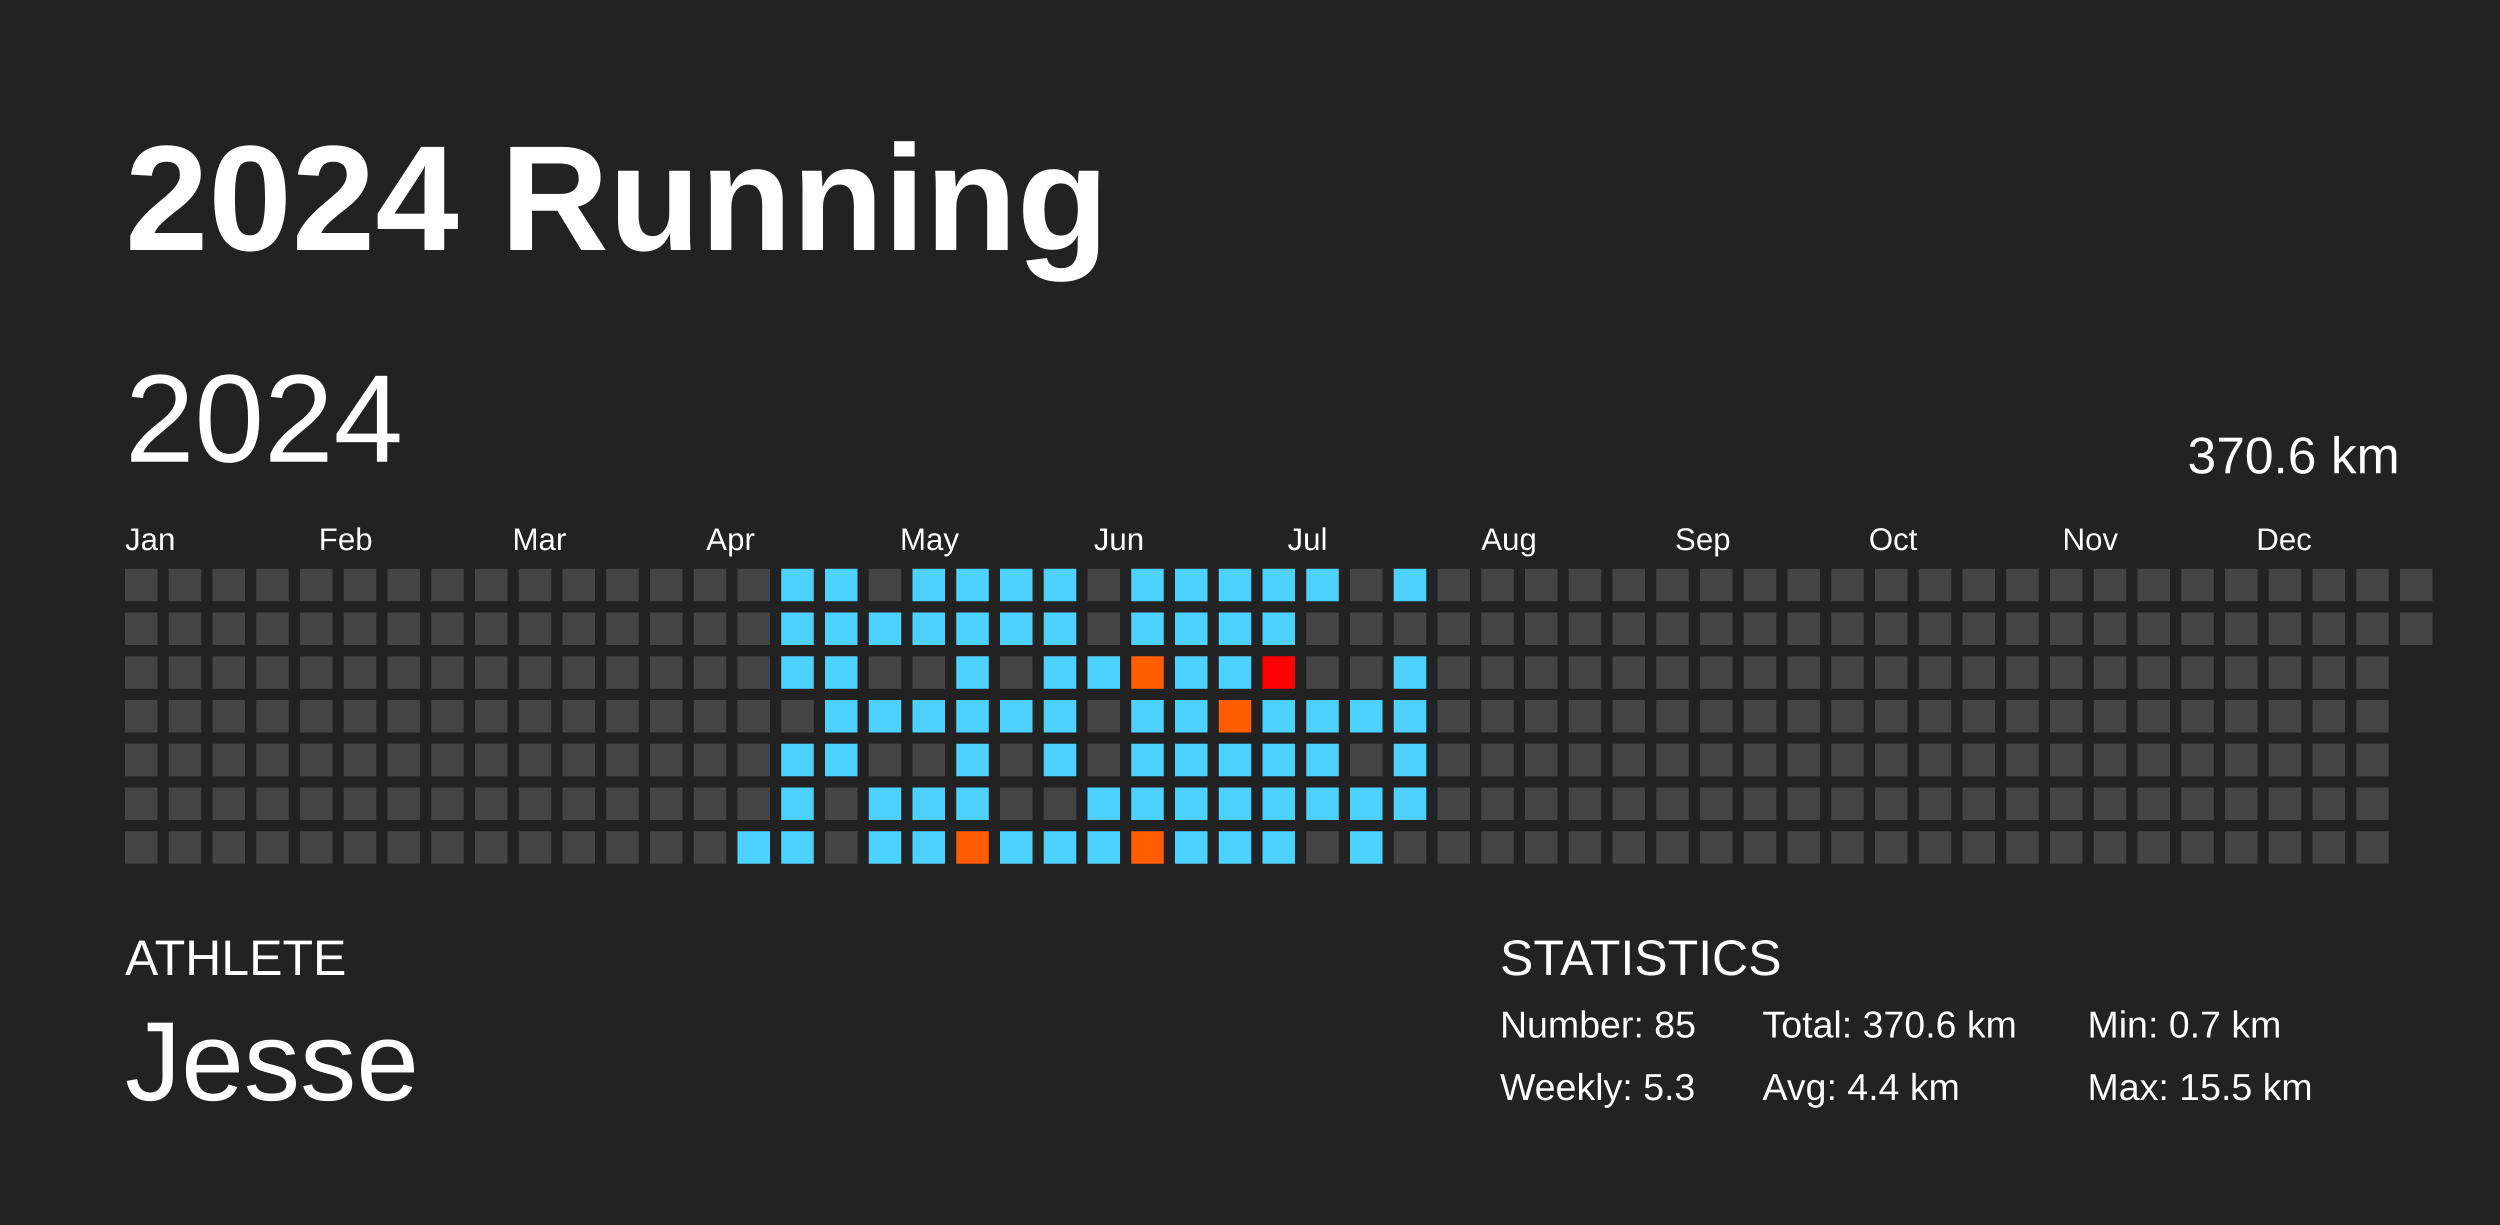
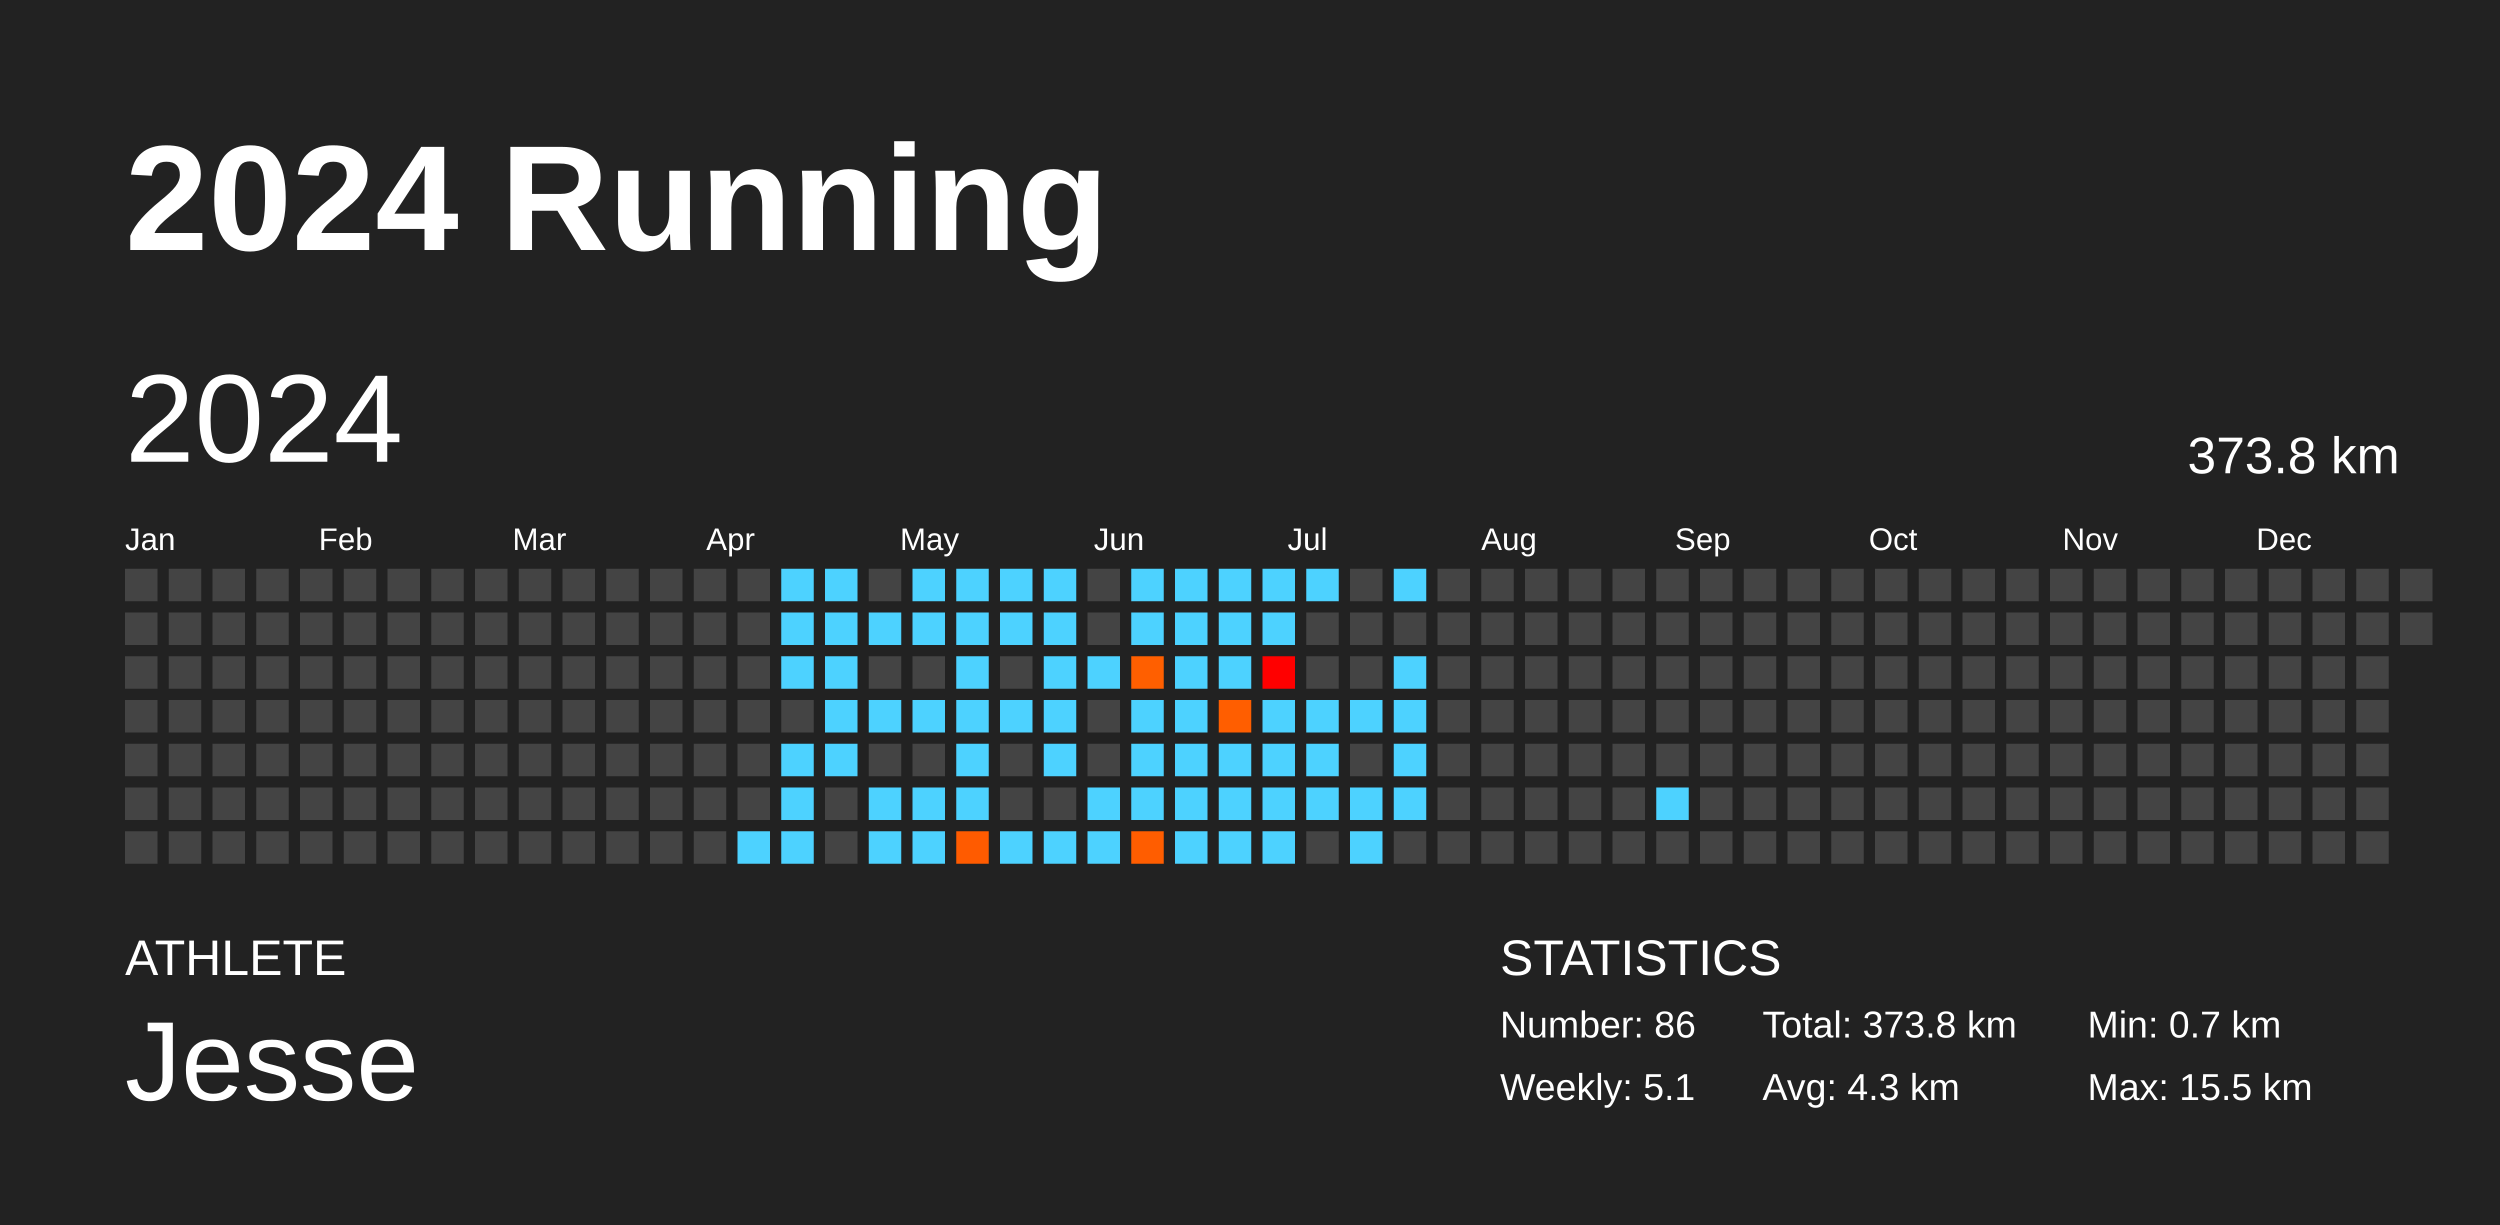
<svg xmlns="http://www.w3.org/2000/svg" baseProfile="full" height="98mm" version="1.1" viewBox="0,0,200,98" width="200mm">
  <defs />
  <rect fill="#222222" height="98" width="200" x="0" y="0" />
  <text fill="#FFFFFF" style="font-size:12px; font-family:Arial; font-weight:bold;" x="10" y="20">2024 Running</text>
  <text fill="#FFFFFF" style="font-size:4px; font-family:Arial" x="10" y="78">ATHLETE</text>
  <text fill="#FFFFFF" style="font-size:9px; font-family:Arial" x="10" y="88">Jesse</text>
  <text fill="#FFFFFF" style="font-size:4px; font-family:Arial" x="120" y="78">STATISTICS</text>
-   <text fill="#FFFFFF" style="font-size:3px; font-family:Arial" x="120" y="83">Number: 85</text>
-   <text fill="#FFFFFF" style="font-size:3px; font-family:Arial" x="120" y="88">Weekly: 5.3</text>
-   <text fill="#FFFFFF" style="font-size:3px; font-family:Arial" x="141" y="83">Total: 370.6 km</text>
-   <text fill="#FFFFFF" style="font-size:3px; font-family:Arial" x="141" y="88">Avg: 4.4 km</text>
+   <text fill="#FFFFFF" style="font-size:3px; font-family:Arial" x="120" y="83">Number: 86</text>
+   <text fill="#FFFFFF" style="font-size:3px; font-family:Arial" x="120" y="88">Weekly: 5.1</text>
+   <text fill="#FFFFFF" style="font-size:3px; font-family:Arial" x="141" y="83">Total: 373.8 km</text>
+   <text fill="#FFFFFF" style="font-size:3px; font-family:Arial" x="141" y="88">Avg: 4.3 km</text>
  <text fill="#FFFFFF" style="font-size:3px; font-family:Arial" x="167" y="83">Min: 0.7 km</text>
  <text fill="#FFFFFF" style="font-size:3px; font-family:Arial" x="167" y="88">Max: 15.5 km</text>
  <text dominant-baseline="hanging" fill="#FFFFFF" style="font-size:10.0px; font-family:Arial;" x="10" y="30">2024</text>
-   <text dominant-baseline="hanging" fill="#FFFFFF" style="font-size:4.125px; font-family:Arial;" x="175" y="35">370.6 km</text>
+   <text dominant-baseline="hanging" fill="#FFFFFF" style="font-size:4.125px; font-family:Arial;" x="175" y="35">373.8 km</text>
  <text fill="#FFFFFF" style="font-size:2.5px; font-family:Arial" x="10.0" y="44">Jan</text>
  <text fill="#FFFFFF" style="font-size:2.5px; font-family:Arial" x="25.5" y="44">Feb</text>
  <text fill="#FFFFFF" style="font-size:2.5px; font-family:Arial" x="41.0" y="44">Mar</text>
  <text fill="#FFFFFF" style="font-size:2.5px; font-family:Arial" x="56.5" y="44">Apr</text>
  <text fill="#FFFFFF" style="font-size:2.5px; font-family:Arial" x="72.0" y="44">May</text>
  <text fill="#FFFFFF" style="font-size:2.5px; font-family:Arial" x="87.5" y="44">Jun</text>
  <text fill="#FFFFFF" style="font-size:2.5px; font-family:Arial" x="103.0" y="44">Jul</text>
  <text fill="#FFFFFF" style="font-size:2.5px; font-family:Arial" x="118.5" y="44">Aug</text>
  <text fill="#FFFFFF" style="font-size:2.5px; font-family:Arial" x="134.0" y="44">Sep</text>
  <text fill="#FFFFFF" style="font-size:2.5px; font-family:Arial" x="149.5" y="44">Oct</text>
  <text fill="#FFFFFF" style="font-size:2.5px; font-family:Arial" x="165.0" y="44">Nov</text>
  <text fill="#FFFFFF" style="font-size:2.5px; font-family:Arial" x="180.5" y="44">Dec</text>
  <rect fill="#444444" height="2.6" width="2.6" x="10.0" y="45.5" />
  <rect fill="#444444" height="2.6" width="2.6" x="10.0" y="49.0" />
  <rect fill="#444444" height="2.6" width="2.6" x="10.0" y="52.5" />
  <rect fill="#444444" height="2.6" width="2.6" x="10.0" y="56.0" />
  <rect fill="#444444" height="2.6" width="2.6" x="10.0" y="59.5" />
  <rect fill="#444444" height="2.6" width="2.6" x="10.0" y="63.0" />
  <rect fill="#444444" height="2.6" width="2.6" x="10.0" y="66.5" />
  <rect fill="#444444" height="2.6" width="2.6" x="13.5" y="45.5" />
  <rect fill="#444444" height="2.6" width="2.6" x="13.5" y="49.0" />
  <rect fill="#444444" height="2.6" width="2.6" x="13.5" y="52.5" />
  <rect fill="#444444" height="2.6" width="2.6" x="13.5" y="56.0" />
  <rect fill="#444444" height="2.6" width="2.6" x="13.5" y="59.5" />
  <rect fill="#444444" height="2.6" width="2.6" x="13.5" y="63.0" />
  <rect fill="#444444" height="2.6" width="2.6" x="13.5" y="66.5" />
  <rect fill="#444444" height="2.6" width="2.6" x="17.0" y="45.5" />
  <rect fill="#444444" height="2.6" width="2.6" x="17.0" y="49.0" />
  <rect fill="#444444" height="2.6" width="2.6" x="17.0" y="52.5" />
  <rect fill="#444444" height="2.6" width="2.6" x="17.0" y="56.0" />
  <rect fill="#444444" height="2.6" width="2.6" x="17.0" y="59.5" />
  <rect fill="#444444" height="2.6" width="2.6" x="17.0" y="63.0" />
  <rect fill="#444444" height="2.6" width="2.6" x="17.0" y="66.5" />
  <rect fill="#444444" height="2.6" width="2.6" x="20.5" y="45.5" />
  <rect fill="#444444" height="2.6" width="2.6" x="20.5" y="49.0" />
  <rect fill="#444444" height="2.6" width="2.6" x="20.5" y="52.5" />
  <rect fill="#444444" height="2.6" width="2.6" x="20.5" y="56.0" />
  <rect fill="#444444" height="2.6" width="2.6" x="20.5" y="59.5" />
  <rect fill="#444444" height="2.6" width="2.6" x="20.5" y="63.0" />
  <rect fill="#444444" height="2.6" width="2.6" x="20.5" y="66.5" />
  <rect fill="#444444" height="2.6" width="2.6" x="24.0" y="45.5" />
  <rect fill="#444444" height="2.6" width="2.6" x="24.0" y="49.0" />
  <rect fill="#444444" height="2.6" width="2.6" x="24.0" y="52.5" />
  <rect fill="#444444" height="2.6" width="2.6" x="24.0" y="56.0" />
  <rect fill="#444444" height="2.6" width="2.6" x="24.0" y="59.5" />
  <rect fill="#444444" height="2.6" width="2.6" x="24.0" y="63.0" />
  <rect fill="#444444" height="2.6" width="2.6" x="24.0" y="66.5" />
  <rect fill="#444444" height="2.6" width="2.6" x="27.5" y="45.5" />
  <rect fill="#444444" height="2.6" width="2.6" x="27.5" y="49.0" />
  <rect fill="#444444" height="2.6" width="2.6" x="27.5" y="52.5" />
  <rect fill="#444444" height="2.6" width="2.6" x="27.5" y="56.0" />
  <rect fill="#444444" height="2.6" width="2.6" x="27.5" y="59.5" />
  <rect fill="#444444" height="2.6" width="2.6" x="27.5" y="63.0" />
  <rect fill="#444444" height="2.6" width="2.6" x="27.5" y="66.5" />
  <rect fill="#444444" height="2.6" width="2.6" x="31.0" y="45.5" />
  <rect fill="#444444" height="2.6" width="2.6" x="31.0" y="49.0" />
  <rect fill="#444444" height="2.6" width="2.6" x="31.0" y="52.5" />
  <rect fill="#444444" height="2.6" width="2.6" x="31.0" y="56.0" />
  <rect fill="#444444" height="2.6" width="2.6" x="31.0" y="59.5" />
  <rect fill="#444444" height="2.6" width="2.6" x="31.0" y="63.0" />
  <rect fill="#444444" height="2.6" width="2.6" x="31.0" y="66.5" />
  <rect fill="#444444" height="2.6" width="2.6" x="34.5" y="45.5" />
  <rect fill="#444444" height="2.6" width="2.6" x="34.5" y="49.0" />
  <rect fill="#444444" height="2.6" width="2.6" x="34.5" y="52.5" />
  <rect fill="#444444" height="2.6" width="2.6" x="34.5" y="56.0" />
  <rect fill="#444444" height="2.6" width="2.6" x="34.5" y="59.5" />
  <rect fill="#444444" height="2.6" width="2.6" x="34.5" y="63.0" />
  <rect fill="#444444" height="2.6" width="2.6" x="34.5" y="66.5" />
  <rect fill="#444444" height="2.6" width="2.6" x="38.0" y="45.5" />
  <rect fill="#444444" height="2.6" width="2.6" x="38.0" y="49.0" />
  <rect fill="#444444" height="2.6" width="2.6" x="38.0" y="52.5" />
  <rect fill="#444444" height="2.6" width="2.6" x="38.0" y="56.0" />
  <rect fill="#444444" height="2.6" width="2.6" x="38.0" y="59.5" />
  <rect fill="#444444" height="2.6" width="2.6" x="38.0" y="63.0" />
  <rect fill="#444444" height="2.6" width="2.6" x="38.0" y="66.5" />
  <rect fill="#444444" height="2.6" width="2.6" x="41.5" y="45.5" />
  <rect fill="#444444" height="2.6" width="2.6" x="41.5" y="49.0" />
  <rect fill="#444444" height="2.6" width="2.6" x="41.5" y="52.5" />
  <rect fill="#444444" height="2.6" width="2.6" x="41.5" y="56.0" />
  <rect fill="#444444" height="2.6" width="2.6" x="41.5" y="59.5" />
  <rect fill="#444444" height="2.6" width="2.6" x="41.5" y="63.0" />
  <rect fill="#444444" height="2.6" width="2.6" x="41.5" y="66.5" />
  <rect fill="#444444" height="2.6" width="2.6" x="45.0" y="45.5" />
  <rect fill="#444444" height="2.6" width="2.6" x="45.0" y="49.0" />
  <rect fill="#444444" height="2.6" width="2.6" x="45.0" y="52.5" />
  <rect fill="#444444" height="2.6" width="2.6" x="45.0" y="56.0" />
  <rect fill="#444444" height="2.6" width="2.6" x="45.0" y="59.5" />
  <rect fill="#444444" height="2.6" width="2.6" x="45.0" y="63.0" />
  <rect fill="#444444" height="2.6" width="2.6" x="45.0" y="66.5" />
  <rect fill="#444444" height="2.6" width="2.6" x="48.5" y="45.5" />
  <rect fill="#444444" height="2.6" width="2.6" x="48.5" y="49.0" />
  <rect fill="#444444" height="2.6" width="2.6" x="48.5" y="52.5" />
  <rect fill="#444444" height="2.6" width="2.6" x="48.5" y="56.0" />
  <rect fill="#444444" height="2.6" width="2.6" x="48.5" y="59.5" />
  <rect fill="#444444" height="2.6" width="2.6" x="48.5" y="63.0" />
  <rect fill="#444444" height="2.6" width="2.6" x="48.5" y="66.5" />
  <rect fill="#444444" height="2.6" width="2.6" x="52.0" y="45.5" />
  <rect fill="#444444" height="2.6" width="2.6" x="52.0" y="49.0" />
  <rect fill="#444444" height="2.6" width="2.6" x="52.0" y="52.5" />
  <rect fill="#444444" height="2.6" width="2.6" x="52.0" y="56.0" />
  <rect fill="#444444" height="2.6" width="2.6" x="52.0" y="59.5" />
  <rect fill="#444444" height="2.6" width="2.6" x="52.0" y="63.0" />
  <rect fill="#444444" height="2.6" width="2.6" x="52.0" y="66.5" />
  <rect fill="#444444" height="2.6" width="2.6" x="55.5" y="45.5" />
  <rect fill="#444444" height="2.6" width="2.6" x="55.5" y="49.0" />
  <rect fill="#444444" height="2.6" width="2.6" x="55.5" y="52.5" />
  <rect fill="#444444" height="2.6" width="2.6" x="55.5" y="56.0" />
  <rect fill="#444444" height="2.6" width="2.6" x="55.5" y="59.5" />
  <rect fill="#444444" height="2.6" width="2.6" x="55.5" y="63.0" />
  <rect fill="#444444" height="2.6" width="2.6" x="55.5" y="66.5" />
  <rect fill="#444444" height="2.6" width="2.6" x="59.0" y="45.5" />
  <rect fill="#444444" height="2.6" width="2.6" x="59.0" y="49.0" />
  <rect fill="#444444" height="2.6" width="2.6" x="59.0" y="52.5" />
  <rect fill="#444444" height="2.6" width="2.6" x="59.0" y="56.0" />
  <rect fill="#444444" height="2.6" width="2.6" x="59.0" y="59.5" />
  <rect fill="#444444" height="2.6" width="2.6" x="59.0" y="63.0" />
  <rect fill="#4dd2ff" height="2.6" width="2.6" x="59.0" y="66.5" />
  <rect fill="#4dd2ff" height="2.6" width="2.6" x="62.5" y="45.5" />
  <rect fill="#4dd2ff" height="2.6" width="2.6" x="62.5" y="49.0" />
  <rect fill="#4dd2ff" height="2.6" width="2.6" x="62.5" y="52.5" />
  <rect fill="#444444" height="2.6" width="2.6" x="62.5" y="56.0" />
  <rect fill="#4dd2ff" height="2.6" width="2.6" x="62.5" y="59.5" />
  <rect fill="#4dd2ff" height="2.6" width="2.6" x="62.5" y="63.0" />
  <rect fill="#4dd2ff" height="2.6" width="2.6" x="62.5" y="66.5" />
  <rect fill="#4dd2ff" height="2.6" width="2.6" x="66.0" y="45.5" />
  <rect fill="#4dd2ff" height="2.6" width="2.6" x="66.0" y="49.0" />
  <rect fill="#4dd2ff" height="2.6" width="2.6" x="66.0" y="52.5" />
  <rect fill="#4dd2ff" height="2.6" width="2.6" x="66.0" y="56.0" />
  <rect fill="#4dd2ff" height="2.6" width="2.6" x="66.0" y="59.5" />
  <rect fill="#444444" height="2.6" width="2.6" x="66.0" y="63.0" />
  <rect fill="#444444" height="2.6" width="2.6" x="66.0" y="66.5" />
  <rect fill="#444444" height="2.6" width="2.6" x="69.5" y="45.5" />
  <rect fill="#4dd2ff" height="2.6" width="2.6" x="69.5" y="49.0" />
  <rect fill="#444444" height="2.6" width="2.6" x="69.5" y="52.5" />
  <rect fill="#4dd2ff" height="2.6" width="2.6" x="69.5" y="56.0" />
  <rect fill="#444444" height="2.6" width="2.6" x="69.5" y="59.5" />
  <rect fill="#4dd2ff" height="2.6" width="2.6" x="69.5" y="63.0" />
  <rect fill="#4dd2ff" height="2.6" width="2.6" x="69.5" y="66.5" />
  <rect fill="#4dd2ff" height="2.6" width="2.6" x="73.0" y="45.5" />
  <rect fill="#4dd2ff" height="2.6" width="2.6" x="73.0" y="49.0" />
  <rect fill="#444444" height="2.6" width="2.6" x="73.0" y="52.5" />
  <rect fill="#4dd2ff" height="2.6" width="2.6" x="73.0" y="56.0" />
  <rect fill="#444444" height="2.6" width="2.6" x="73.0" y="59.5" />
  <rect fill="#4dd2ff" height="2.6" width="2.6" x="73.0" y="63.0" />
  <rect fill="#4dd2ff" height="2.6" width="2.6" x="73.0" y="66.5" />
  <rect fill="#4dd2ff" height="2.6" width="2.6" x="76.5" y="45.5" />
  <rect fill="#4dd2ff" height="2.6" width="2.6" x="76.5" y="49.0" />
  <rect fill="#4dd2ff" height="2.6" width="2.6" x="76.5" y="52.5" />
  <rect fill="#4dd2ff" height="2.6" width="2.6" x="76.5" y="56.0" />
  <rect fill="#4dd2ff" height="2.6" width="2.6" x="76.5" y="59.5" />
  <rect fill="#4dd2ff" height="2.6" width="2.6" x="76.5" y="63.0" />
  <rect fill="#ff5b00" height="2.6" width="2.6" x="76.5" y="66.5" />
  <rect fill="#4dd2ff" height="2.6" width="2.6" x="80.0" y="45.5" />
  <rect fill="#4dd2ff" height="2.6" width="2.6" x="80.0" y="49.0" />
  <rect fill="#444444" height="2.6" width="2.6" x="80.0" y="52.5" />
  <rect fill="#4dd2ff" height="2.6" width="2.6" x="80.0" y="56.0" />
  <rect fill="#444444" height="2.6" width="2.6" x="80.0" y="59.5" />
  <rect fill="#444444" height="2.6" width="2.6" x="80.0" y="63.0" />
  <rect fill="#4dd2ff" height="2.6" width="2.6" x="80.0" y="66.5" />
  <rect fill="#4dd2ff" height="2.6" width="2.6" x="83.5" y="45.5" />
  <rect fill="#4dd2ff" height="2.6" width="2.6" x="83.5" y="49.0" />
  <rect fill="#4dd2ff" height="2.6" width="2.6" x="83.5" y="52.5" />
  <rect fill="#4dd2ff" height="2.6" width="2.6" x="83.5" y="56.0" />
  <rect fill="#4dd2ff" height="2.6" width="2.6" x="83.5" y="59.5" />
  <rect fill="#444444" height="2.6" width="2.6" x="83.5" y="63.0" />
  <rect fill="#4dd2ff" height="2.6" width="2.6" x="83.5" y="66.5" />
  <rect fill="#444444" height="2.6" width="2.6" x="87.0" y="45.5" />
  <rect fill="#444444" height="2.6" width="2.6" x="87.0" y="49.0" />
  <rect fill="#4dd2ff" height="2.6" width="2.6" x="87.0" y="52.5" />
  <rect fill="#444444" height="2.6" width="2.6" x="87.0" y="56.0" />
  <rect fill="#444444" height="2.6" width="2.6" x="87.0" y="59.5" />
  <rect fill="#4dd2ff" height="2.6" width="2.6" x="87.0" y="63.0" />
  <rect fill="#4dd2ff" height="2.6" width="2.6" x="87.0" y="66.5" />
  <rect fill="#4dd2ff" height="2.6" width="2.6" x="90.5" y="45.5" />
  <rect fill="#4dd2ff" height="2.6" width="2.6" x="90.5" y="49.0" />
  <rect fill="#ff5f00" height="2.6" width="2.6" x="90.5" y="52.5" />
  <rect fill="#4dd2ff" height="2.6" width="2.6" x="90.5" y="56.0" />
  <rect fill="#4dd2ff" height="2.6" width="2.6" x="90.5" y="59.5" />
  <rect fill="#4dd2ff" height="2.6" width="2.6" x="90.5" y="63.0" />
  <rect fill="#ff5d00" height="2.6" width="2.6" x="90.5" y="66.5" />
  <rect fill="#4dd2ff" height="2.6" width="2.6" x="94.0" y="45.5" />
  <rect fill="#4dd2ff" height="2.6" width="2.6" x="94.0" y="49.0" />
  <rect fill="#4dd2ff" height="2.6" width="2.6" x="94.0" y="52.5" />
  <rect fill="#4dd2ff" height="2.6" width="2.6" x="94.0" y="56.0" />
  <rect fill="#4dd2ff" height="2.6" width="2.6" x="94.0" y="59.5" />
  <rect fill="#4dd2ff" height="2.6" width="2.6" x="94.0" y="63.0" />
  <rect fill="#4dd2ff" height="2.6" width="2.6" x="94.0" y="66.5" />
  <rect fill="#4dd2ff" height="2.6" width="2.6" x="97.5" y="45.5" />
  <rect fill="#4dd2ff" height="2.6" width="2.6" x="97.5" y="49.0" />
  <rect fill="#4dd2ff" height="2.6" width="2.6" x="97.5" y="52.5" />
  <rect fill="#ff5e00" height="2.6" width="2.6" x="97.5" y="56.0" />
  <rect fill="#4dd2ff" height="2.6" width="2.6" x="97.5" y="59.5" />
  <rect fill="#4dd2ff" height="2.6" width="2.6" x="97.5" y="63.0" />
  <rect fill="#4dd2ff" height="2.6" width="2.6" x="97.5" y="66.5" />
  <rect fill="#4dd2ff" height="2.6" width="2.6" x="101.0" y="45.5" />
  <rect fill="#4dd2ff" height="2.6" width="2.6" x="101.0" y="49.0" />
  <rect fill="#ff0000" height="2.6" width="2.6" x="101.0" y="52.5" />
  <rect fill="#4dd2ff" height="2.6" width="2.6" x="101.0" y="56.0" />
  <rect fill="#4dd2ff" height="2.6" width="2.6" x="101.0" y="59.5" />
  <rect fill="#4dd2ff" height="2.6" width="2.6" x="101.0" y="63.0" />
  <rect fill="#4dd2ff" height="2.6" width="2.6" x="101.0" y="66.5" />
  <rect fill="#4dd2ff" height="2.6" width="2.6" x="104.5" y="45.5" />
  <rect fill="#444444" height="2.6" width="2.6" x="104.5" y="49.0" />
  <rect fill="#444444" height="2.6" width="2.6" x="104.5" y="52.5" />
  <rect fill="#4dd2ff" height="2.6" width="2.6" x="104.5" y="56.0" />
  <rect fill="#4dd2ff" height="2.6" width="2.6" x="104.5" y="59.5" />
  <rect fill="#4dd2ff" height="2.6" width="2.6" x="104.5" y="63.0" />
  <rect fill="#444444" height="2.6" width="2.6" x="104.5" y="66.5" />
  <rect fill="#444444" height="2.6" width="2.6" x="108.0" y="45.5" />
  <rect fill="#444444" height="2.6" width="2.6" x="108.0" y="49.0" />
  <rect fill="#444444" height="2.6" width="2.6" x="108.0" y="52.5" />
  <rect fill="#4dd2ff" height="2.6" width="2.6" x="108.0" y="56.0" />
  <rect fill="#444444" height="2.6" width="2.6" x="108.0" y="59.5" />
  <rect fill="#4dd2ff" height="2.6" width="2.6" x="108.0" y="63.0" />
  <rect fill="#4dd2ff" height="2.6" width="2.6" x="108.0" y="66.5" />
  <rect fill="#4dd2ff" height="2.6" width="2.6" x="111.5" y="45.5" />
  <rect fill="#444444" height="2.6" width="2.6" x="111.5" y="49.0" />
  <rect fill="#4dd2ff" height="2.6" width="2.6" x="111.5" y="52.5" />
  <rect fill="#4dd2ff" height="2.6" width="2.6" x="111.5" y="56.0" />
  <rect fill="#4dd2ff" height="2.6" width="2.6" x="111.5" y="59.5" />
  <rect fill="#4dd2ff" height="2.6" width="2.6" x="111.5" y="63.0" />
  <rect fill="#444444" height="2.6" width="2.6" x="111.5" y="66.5" />
  <rect fill="#444444" height="2.6" width="2.6" x="115.0" y="45.5" />
  <rect fill="#444444" height="2.6" width="2.6" x="115.0" y="49.0" />
  <rect fill="#444444" height="2.6" width="2.6" x="115.0" y="52.5" />
  <rect fill="#444444" height="2.6" width="2.6" x="115.0" y="56.0" />
  <rect fill="#444444" height="2.6" width="2.6" x="115.0" y="59.5" />
  <rect fill="#444444" height="2.6" width="2.6" x="115.0" y="63.0" />
  <rect fill="#444444" height="2.6" width="2.6" x="115.0" y="66.5" />
  <rect fill="#444444" height="2.6" width="2.6" x="118.5" y="45.5" />
  <rect fill="#444444" height="2.6" width="2.6" x="118.5" y="49.0" />
  <rect fill="#444444" height="2.6" width="2.6" x="118.5" y="52.5" />
  <rect fill="#444444" height="2.6" width="2.6" x="118.5" y="56.0" />
  <rect fill="#444444" height="2.6" width="2.6" x="118.5" y="59.5" />
  <rect fill="#444444" height="2.6" width="2.6" x="118.5" y="63.0" />
  <rect fill="#444444" height="2.6" width="2.6" x="118.5" y="66.5" />
  <rect fill="#444444" height="2.6" width="2.6" x="122.0" y="45.5" />
  <rect fill="#444444" height="2.6" width="2.6" x="122.0" y="49.0" />
  <rect fill="#444444" height="2.6" width="2.6" x="122.0" y="52.5" />
  <rect fill="#444444" height="2.6" width="2.6" x="122.0" y="56.0" />
  <rect fill="#444444" height="2.6" width="2.6" x="122.0" y="59.5" />
  <rect fill="#444444" height="2.6" width="2.6" x="122.0" y="63.0" />
  <rect fill="#444444" height="2.6" width="2.6" x="122.0" y="66.5" />
  <rect fill="#444444" height="2.6" width="2.6" x="125.5" y="45.5" />
  <rect fill="#444444" height="2.6" width="2.6" x="125.5" y="49.0" />
  <rect fill="#444444" height="2.6" width="2.6" x="125.5" y="52.5" />
  <rect fill="#444444" height="2.6" width="2.6" x="125.5" y="56.0" />
  <rect fill="#444444" height="2.6" width="2.6" x="125.5" y="59.5" />
  <rect fill="#444444" height="2.6" width="2.6" x="125.5" y="63.0" />
  <rect fill="#444444" height="2.6" width="2.6" x="125.5" y="66.5" />
  <rect fill="#444444" height="2.6" width="2.6" x="129.0" y="45.5" />
  <rect fill="#444444" height="2.6" width="2.6" x="129.0" y="49.0" />
  <rect fill="#444444" height="2.6" width="2.6" x="129.0" y="52.5" />
  <rect fill="#444444" height="2.6" width="2.6" x="129.0" y="56.0" />
  <rect fill="#444444" height="2.6" width="2.6" x="129.0" y="59.5" />
  <rect fill="#444444" height="2.6" width="2.6" x="129.0" y="63.0" />
  <rect fill="#444444" height="2.6" width="2.6" x="129.0" y="66.5" />
  <rect fill="#444444" height="2.6" width="2.6" x="132.5" y="45.5" />
  <rect fill="#444444" height="2.6" width="2.6" x="132.5" y="49.0" />
  <rect fill="#444444" height="2.6" width="2.6" x="132.5" y="52.5" />
  <rect fill="#444444" height="2.6" width="2.6" x="132.5" y="56.0" />
  <rect fill="#444444" height="2.6" width="2.6" x="132.5" y="59.5" />
-   <rect fill="#444444" height="2.6" width="2.6" x="132.5" y="63.0" />
+   <rect fill="#4dd2ff" height="2.6" width="2.6" x="132.5" y="63.0" />
  <rect fill="#444444" height="2.6" width="2.6" x="132.5" y="66.5" />
  <rect fill="#444444" height="2.6" width="2.6" x="136.0" y="45.5" />
  <rect fill="#444444" height="2.6" width="2.6" x="136.0" y="49.0" />
  <rect fill="#444444" height="2.6" width="2.6" x="136.0" y="52.5" />
  <rect fill="#444444" height="2.6" width="2.6" x="136.0" y="56.0" />
  <rect fill="#444444" height="2.6" width="2.6" x="136.0" y="59.5" />
  <rect fill="#444444" height="2.6" width="2.6" x="136.0" y="63.0" />
  <rect fill="#444444" height="2.6" width="2.6" x="136.0" y="66.5" />
  <rect fill="#444444" height="2.6" width="2.6" x="139.5" y="45.5" />
  <rect fill="#444444" height="2.6" width="2.6" x="139.5" y="49.0" />
  <rect fill="#444444" height="2.6" width="2.6" x="139.5" y="52.5" />
  <rect fill="#444444" height="2.6" width="2.6" x="139.5" y="56.0" />
  <rect fill="#444444" height="2.6" width="2.6" x="139.5" y="59.5" />
  <rect fill="#444444" height="2.6" width="2.6" x="139.5" y="63.0" />
  <rect fill="#444444" height="2.6" width="2.6" x="139.5" y="66.5" />
  <rect fill="#444444" height="2.6" width="2.6" x="143.0" y="45.5" />
  <rect fill="#444444" height="2.6" width="2.6" x="143.0" y="49.0" />
  <rect fill="#444444" height="2.6" width="2.6" x="143.0" y="52.5" />
  <rect fill="#444444" height="2.6" width="2.6" x="143.0" y="56.0" />
  <rect fill="#444444" height="2.6" width="2.6" x="143.0" y="59.5" />
  <rect fill="#444444" height="2.6" width="2.6" x="143.0" y="63.0" />
  <rect fill="#444444" height="2.6" width="2.6" x="143.0" y="66.5" />
  <rect fill="#444444" height="2.6" width="2.6" x="146.5" y="45.5" />
  <rect fill="#444444" height="2.6" width="2.6" x="146.5" y="49.0" />
  <rect fill="#444444" height="2.6" width="2.6" x="146.5" y="52.5" />
  <rect fill="#444444" height="2.6" width="2.6" x="146.5" y="56.0" />
  <rect fill="#444444" height="2.6" width="2.6" x="146.5" y="59.5" />
  <rect fill="#444444" height="2.6" width="2.6" x="146.5" y="63.0" />
  <rect fill="#444444" height="2.6" width="2.6" x="146.5" y="66.5" />
  <rect fill="#444444" height="2.6" width="2.6" x="150.0" y="45.5" />
  <rect fill="#444444" height="2.6" width="2.6" x="150.0" y="49.0" />
  <rect fill="#444444" height="2.6" width="2.6" x="150.0" y="52.5" />
  <rect fill="#444444" height="2.6" width="2.6" x="150.0" y="56.0" />
  <rect fill="#444444" height="2.6" width="2.6" x="150.0" y="59.5" />
  <rect fill="#444444" height="2.6" width="2.6" x="150.0" y="63.0" />
  <rect fill="#444444" height="2.6" width="2.6" x="150.0" y="66.5" />
  <rect fill="#444444" height="2.6" width="2.6" x="153.5" y="45.5" />
  <rect fill="#444444" height="2.6" width="2.6" x="153.5" y="49.0" />
  <rect fill="#444444" height="2.6" width="2.6" x="153.5" y="52.5" />
  <rect fill="#444444" height="2.6" width="2.6" x="153.5" y="56.0" />
  <rect fill="#444444" height="2.6" width="2.6" x="153.5" y="59.5" />
  <rect fill="#444444" height="2.6" width="2.6" x="153.5" y="63.0" />
  <rect fill="#444444" height="2.6" width="2.6" x="153.5" y="66.5" />
  <rect fill="#444444" height="2.6" width="2.6" x="157.0" y="45.5" />
  <rect fill="#444444" height="2.6" width="2.6" x="157.0" y="49.0" />
  <rect fill="#444444" height="2.6" width="2.6" x="157.0" y="52.5" />
  <rect fill="#444444" height="2.6" width="2.6" x="157.0" y="56.0" />
  <rect fill="#444444" height="2.6" width="2.6" x="157.0" y="59.5" />
  <rect fill="#444444" height="2.6" width="2.6" x="157.0" y="63.0" />
  <rect fill="#444444" height="2.6" width="2.6" x="157.0" y="66.5" />
  <rect fill="#444444" height="2.6" width="2.6" x="160.5" y="45.5" />
  <rect fill="#444444" height="2.6" width="2.6" x="160.5" y="49.0" />
  <rect fill="#444444" height="2.6" width="2.6" x="160.5" y="52.5" />
  <rect fill="#444444" height="2.6" width="2.6" x="160.5" y="56.0" />
  <rect fill="#444444" height="2.6" width="2.6" x="160.5" y="59.5" />
  <rect fill="#444444" height="2.6" width="2.6" x="160.5" y="63.0" />
  <rect fill="#444444" height="2.6" width="2.6" x="160.5" y="66.5" />
  <rect fill="#444444" height="2.6" width="2.6" x="164.0" y="45.5" />
  <rect fill="#444444" height="2.6" width="2.6" x="164.0" y="49.0" />
  <rect fill="#444444" height="2.6" width="2.6" x="164.0" y="52.5" />
  <rect fill="#444444" height="2.6" width="2.6" x="164.0" y="56.0" />
  <rect fill="#444444" height="2.6" width="2.6" x="164.0" y="59.5" />
  <rect fill="#444444" height="2.6" width="2.6" x="164.0" y="63.0" />
  <rect fill="#444444" height="2.6" width="2.6" x="164.0" y="66.5" />
  <rect fill="#444444" height="2.6" width="2.6" x="167.5" y="45.5" />
  <rect fill="#444444" height="2.6" width="2.6" x="167.5" y="49.0" />
  <rect fill="#444444" height="2.6" width="2.6" x="167.5" y="52.5" />
  <rect fill="#444444" height="2.6" width="2.6" x="167.5" y="56.0" />
  <rect fill="#444444" height="2.6" width="2.6" x="167.5" y="59.5" />
  <rect fill="#444444" height="2.6" width="2.6" x="167.5" y="63.0" />
  <rect fill="#444444" height="2.6" width="2.6" x="167.5" y="66.5" />
  <rect fill="#444444" height="2.6" width="2.6" x="171.0" y="45.5" />
  <rect fill="#444444" height="2.6" width="2.6" x="171.0" y="49.0" />
  <rect fill="#444444" height="2.6" width="2.6" x="171.0" y="52.5" />
  <rect fill="#444444" height="2.6" width="2.6" x="171.0" y="56.0" />
  <rect fill="#444444" height="2.6" width="2.6" x="171.0" y="59.5" />
  <rect fill="#444444" height="2.6" width="2.6" x="171.0" y="63.0" />
  <rect fill="#444444" height="2.6" width="2.6" x="171.0" y="66.5" />
  <rect fill="#444444" height="2.6" width="2.6" x="174.5" y="45.5" />
  <rect fill="#444444" height="2.6" width="2.6" x="174.5" y="49.0" />
  <rect fill="#444444" height="2.6" width="2.6" x="174.5" y="52.5" />
  <rect fill="#444444" height="2.6" width="2.6" x="174.5" y="56.0" />
  <rect fill="#444444" height="2.6" width="2.6" x="174.5" y="59.5" />
  <rect fill="#444444" height="2.6" width="2.6" x="174.5" y="63.0" />
  <rect fill="#444444" height="2.6" width="2.6" x="174.5" y="66.5" />
  <rect fill="#444444" height="2.6" width="2.6" x="178.0" y="45.5" />
  <rect fill="#444444" height="2.6" width="2.6" x="178.0" y="49.0" />
  <rect fill="#444444" height="2.6" width="2.6" x="178.0" y="52.5" />
  <rect fill="#444444" height="2.6" width="2.6" x="178.0" y="56.0" />
  <rect fill="#444444" height="2.6" width="2.6" x="178.0" y="59.5" />
  <rect fill="#444444" height="2.6" width="2.6" x="178.0" y="63.0" />
  <rect fill="#444444" height="2.6" width="2.6" x="178.0" y="66.5" />
  <rect fill="#444444" height="2.6" width="2.6" x="181.5" y="45.5" />
  <rect fill="#444444" height="2.6" width="2.6" x="181.5" y="49.0" />
  <rect fill="#444444" height="2.6" width="2.6" x="181.5" y="52.5" />
  <rect fill="#444444" height="2.6" width="2.6" x="181.5" y="56.0" />
  <rect fill="#444444" height="2.6" width="2.6" x="181.5" y="59.5" />
  <rect fill="#444444" height="2.6" width="2.6" x="181.5" y="63.0" />
  <rect fill="#444444" height="2.6" width="2.6" x="181.5" y="66.5" />
  <rect fill="#444444" height="2.6" width="2.6" x="185.0" y="45.5" />
  <rect fill="#444444" height="2.6" width="2.6" x="185.0" y="49.0" />
  <rect fill="#444444" height="2.6" width="2.6" x="185.0" y="52.5" />
  <rect fill="#444444" height="2.6" width="2.6" x="185.0" y="56.0" />
  <rect fill="#444444" height="2.6" width="2.6" x="185.0" y="59.5" />
  <rect fill="#444444" height="2.6" width="2.6" x="185.0" y="63.0" />
  <rect fill="#444444" height="2.6" width="2.6" x="185.0" y="66.5" />
  <rect fill="#444444" height="2.6" width="2.6" x="188.5" y="45.5" />
  <rect fill="#444444" height="2.6" width="2.6" x="188.5" y="49.0" />
  <rect fill="#444444" height="2.6" width="2.6" x="188.5" y="52.5" />
  <rect fill="#444444" height="2.6" width="2.6" x="188.5" y="56.0" />
  <rect fill="#444444" height="2.6" width="2.6" x="188.5" y="59.5" />
  <rect fill="#444444" height="2.6" width="2.6" x="188.5" y="63.0" />
  <rect fill="#444444" height="2.6" width="2.6" x="188.5" y="66.5" />
  <rect fill="#444444" height="2.6" width="2.6" x="192.0" y="45.5" />
  <rect fill="#444444" height="2.6" width="2.6" x="192.0" y="49.0" />
</svg>
